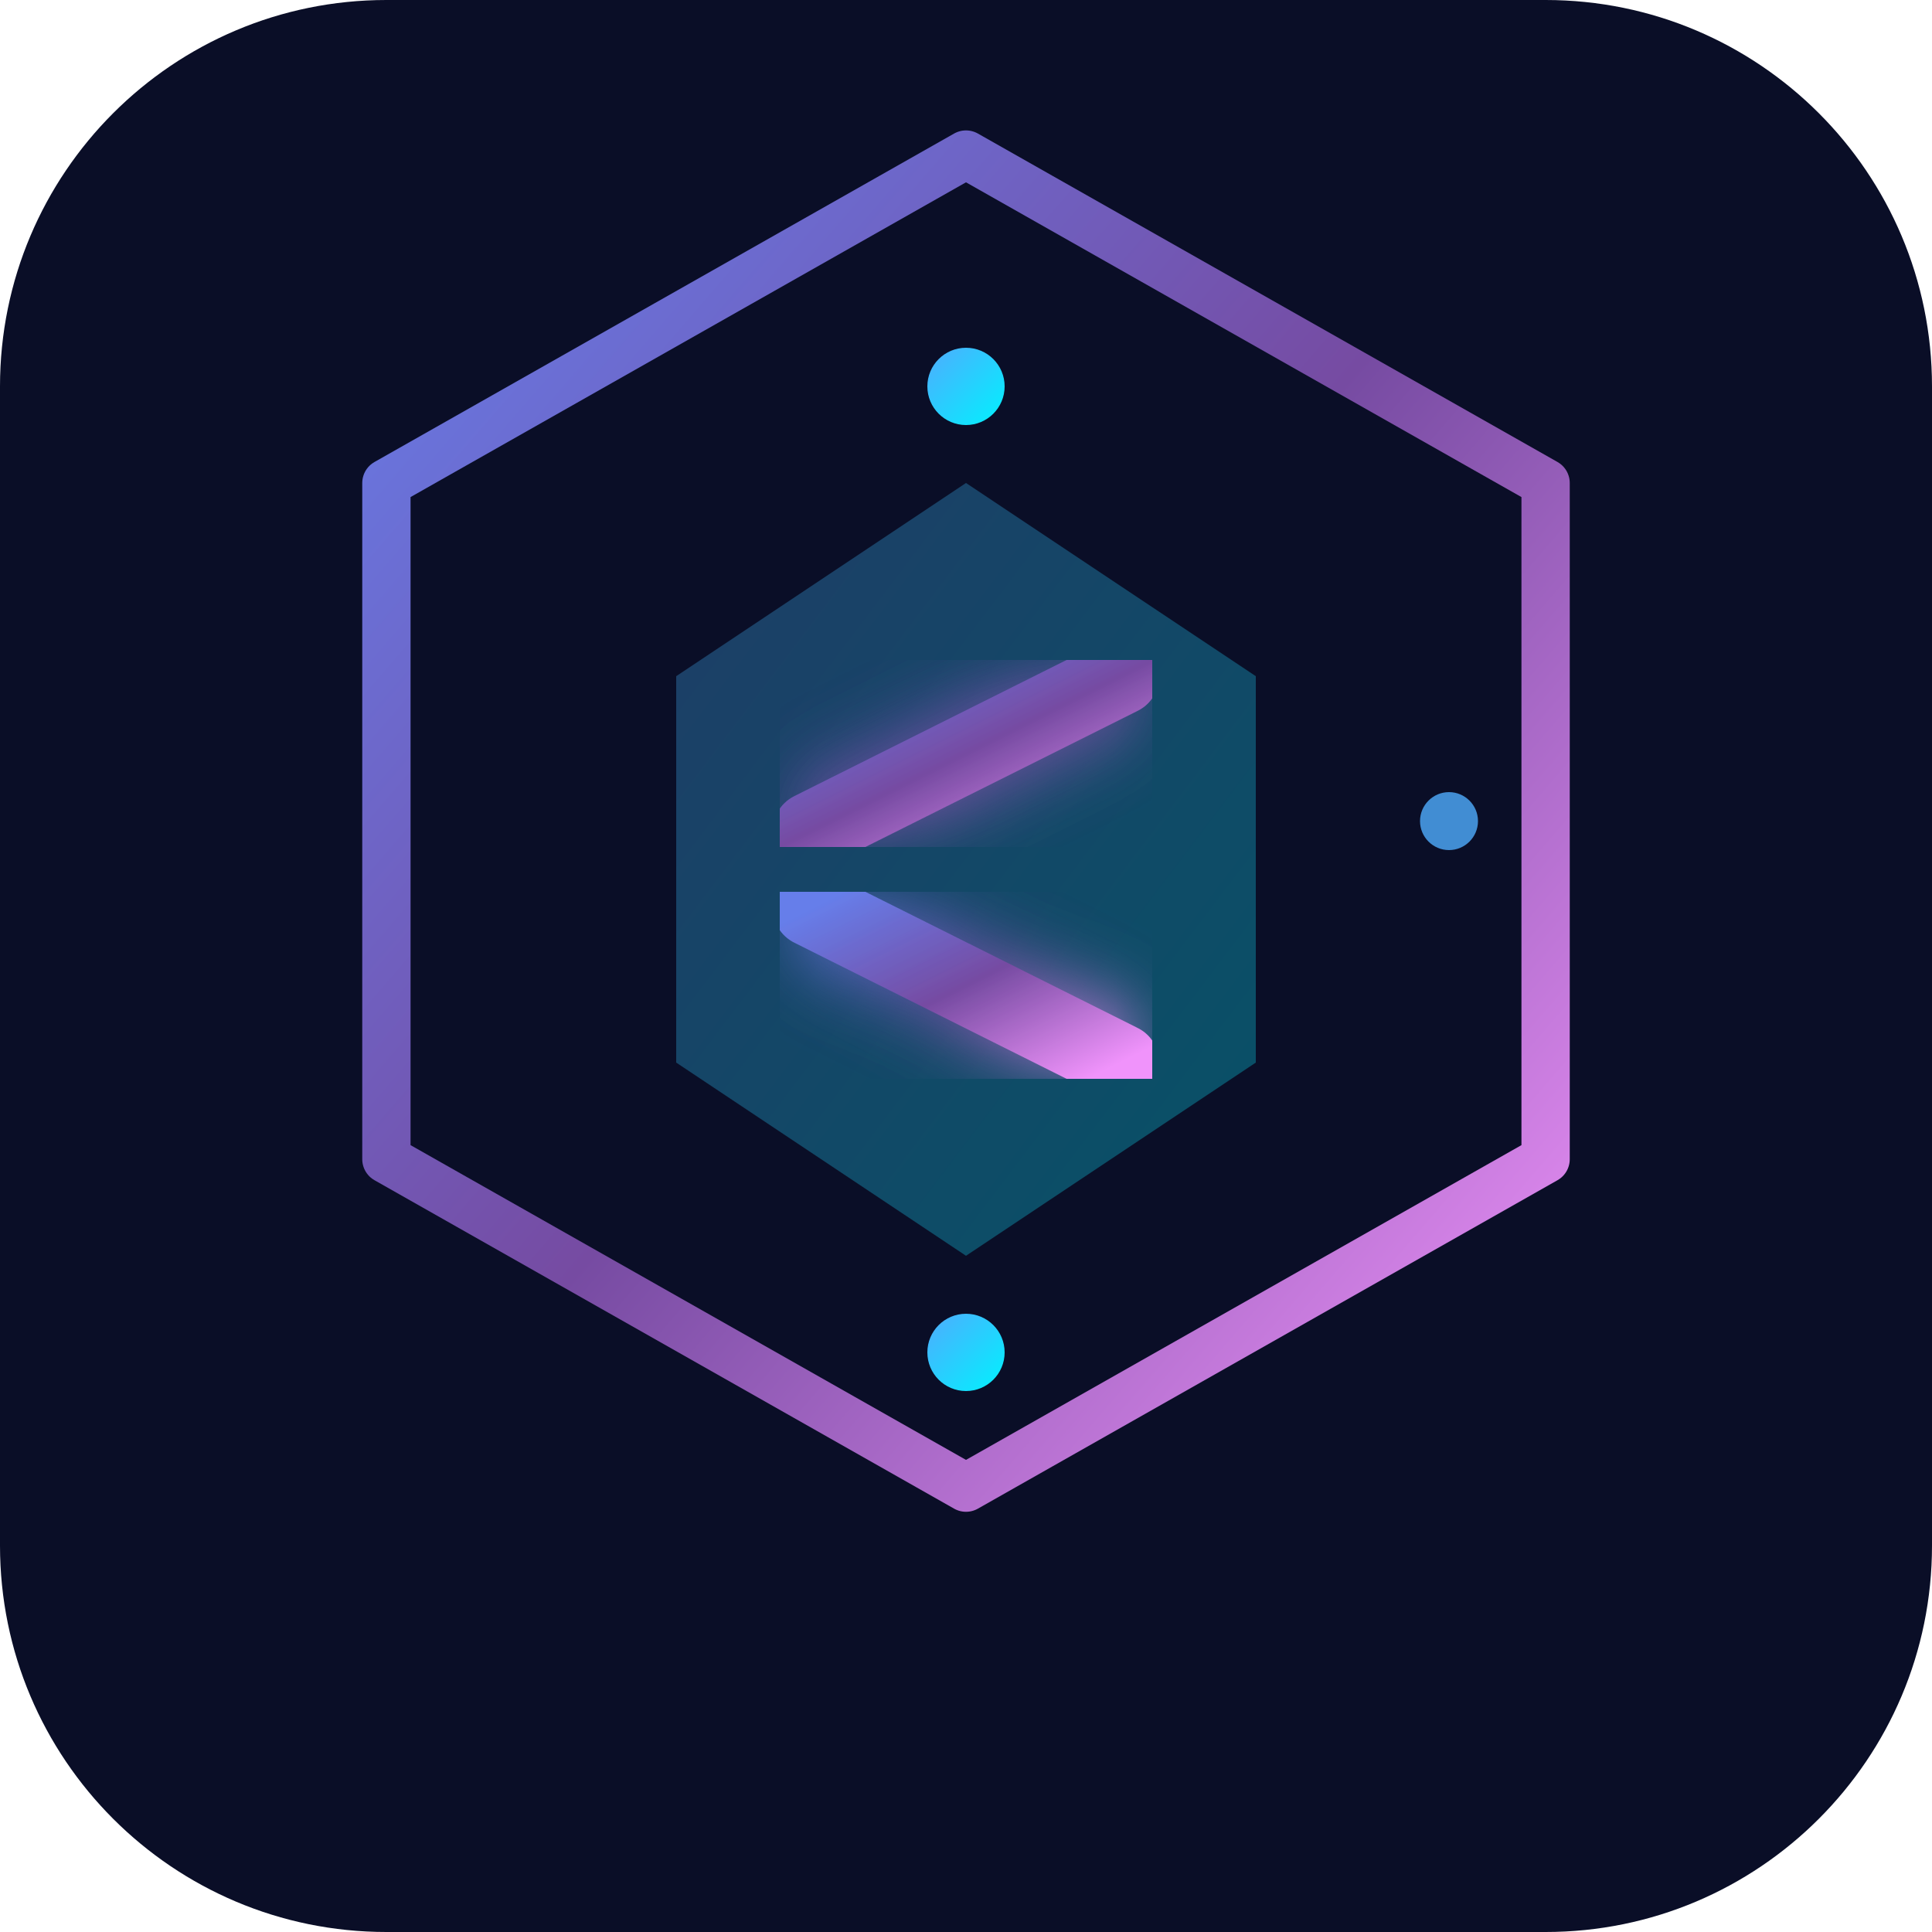
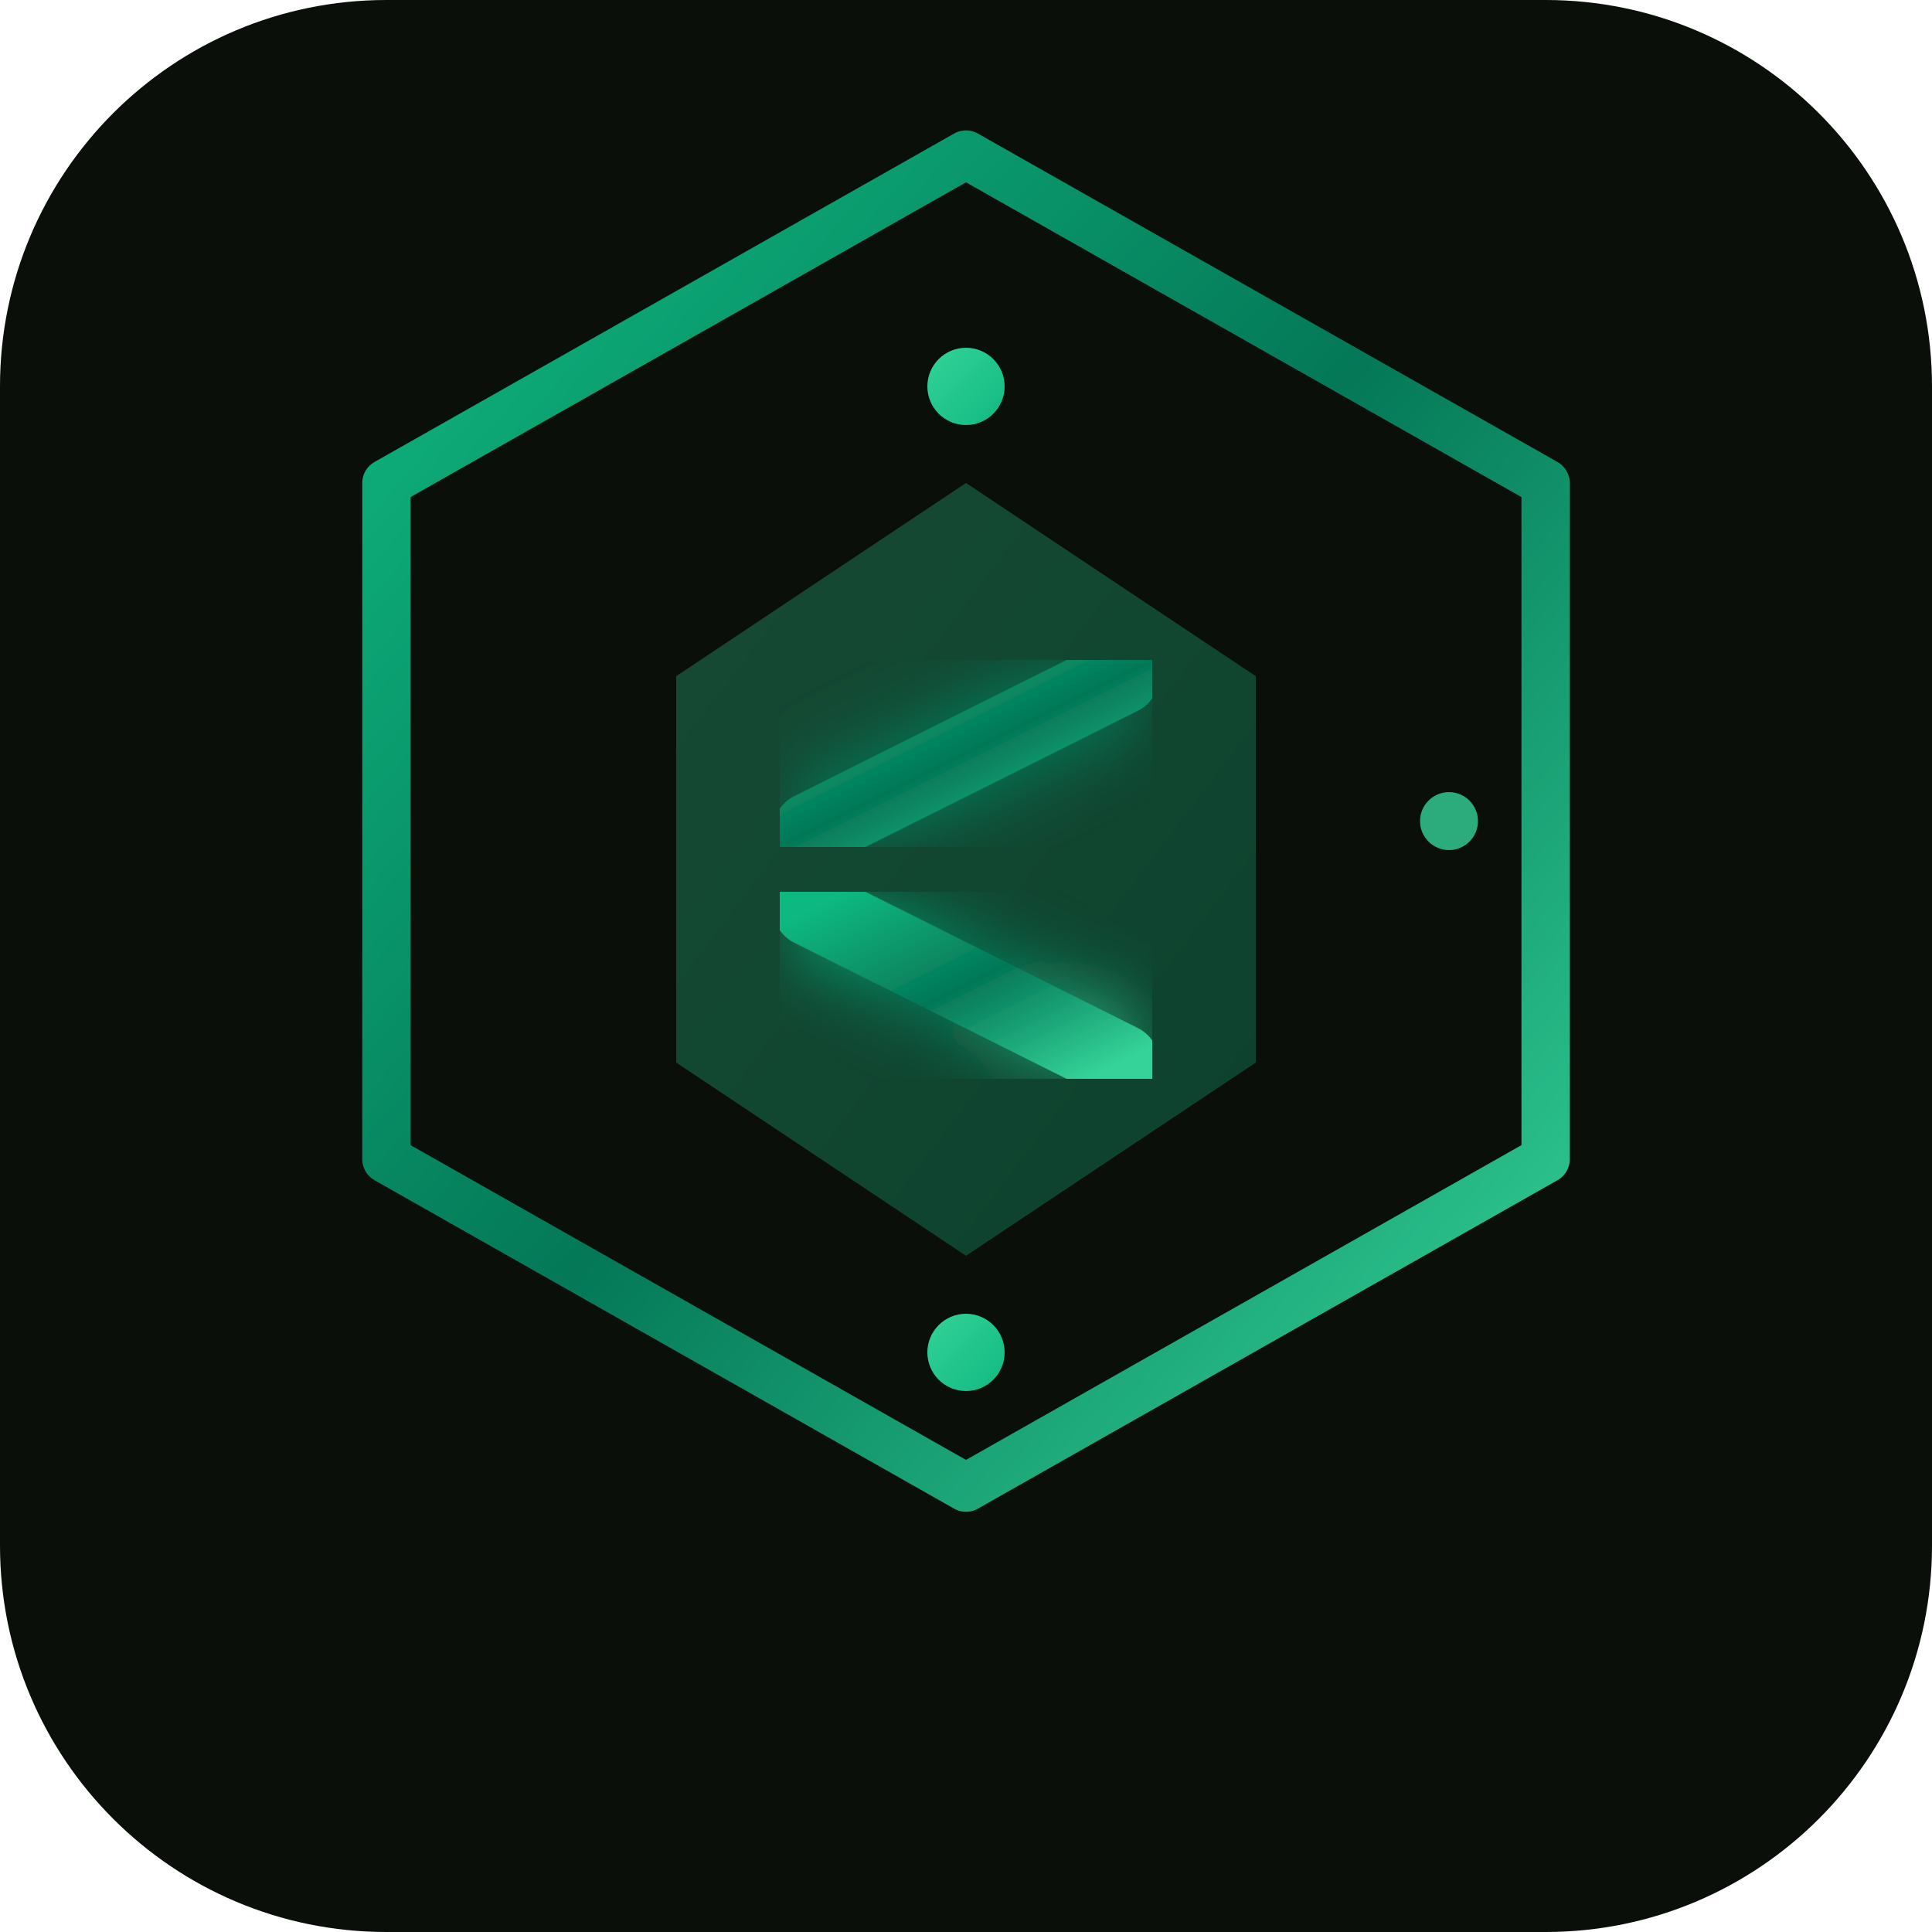
<svg xmlns="http://www.w3.org/2000/svg" width="100" height="100" viewBox="0 0 100 100" fill="none">
  <defs>
    <linearGradient id="logoGradient1" x1="0%" y1="0%" x2="100%" y2="100%">
-       <stop offset="0%" stop-color="#667eea" />
-       <stop offset="50%" stop-color="#764ba2" />
-       <stop offset="100%" stop-color="#f093fb" />
+       <stop offset="0%" stop-color="#10b981" />
+       <stop offset="50%" stop-color="#047857" />
+       <stop offset="100%" stop-color="#34d399" />
    </linearGradient>
    <linearGradient id="logoGradient2" x1="0%" y1="0%" x2="100%" y2="100%">
-       <stop offset="0%" stop-color="#4facfe" />
-       <stop offset="100%" stop-color="#00f2fe" />
+       <stop offset="0%" stop-color="#34d399" />
+       <stop offset="100%" stop-color="#10b981" />
    </linearGradient>
    <filter id="glow">
      <feGaussianBlur stdDeviation="2" result="coloredBlur" />
      <feMerge>
        <feMergeNode in="coloredBlur" />
        <feMergeNode in="SourceGraphic" />
      </feMerge>
    </filter>
  </defs>
-   <rect width="100" height="100" fill="#0a0e27" rx="20" />
+   <rect width="100" height="100" fill="#0a0f0a" rx="20" />
  <path d="M 50 8 L 80 25 L 80 60 L 50 77 L 20 60 L 20 25 Z" stroke="url(#logoGradient1)" stroke-width="2.5" fill="none" stroke-linecap="round" stroke-linejoin="round" />
  <path d="M 50 25 L 65 35 L 65 55 L 50 65 L 35 55 L 35 35 Z" fill="url(#logoGradient2)" opacity="0.3" />
  <path d="M 42 35 L 42 55" stroke="url(#logoGradient1)" stroke-width="4" stroke-linecap="round" filter="url(#glow)" />
  <path d="M 42 43 L 58 35" stroke="url(#logoGradient1)" stroke-width="4" stroke-linecap="round" filter="url(#glow)" />
  <path d="M 42 47 L 58 55" stroke="url(#logoGradient1)" stroke-width="4" stroke-linecap="round" filter="url(#glow)" />
  <circle cx="50" cy="20" r="2" fill="url(#logoGradient2)" />
  <circle cx="50" cy="70" r="2" fill="url(#logoGradient2)" />
-   <circle cx="75" cy="42.5" r="1.5" fill="#4facfe" opacity="0.8" />
+   <circle cx="75" cy="42.5" r="1.5" fill="#34d399" opacity="0.8" />
</svg>
